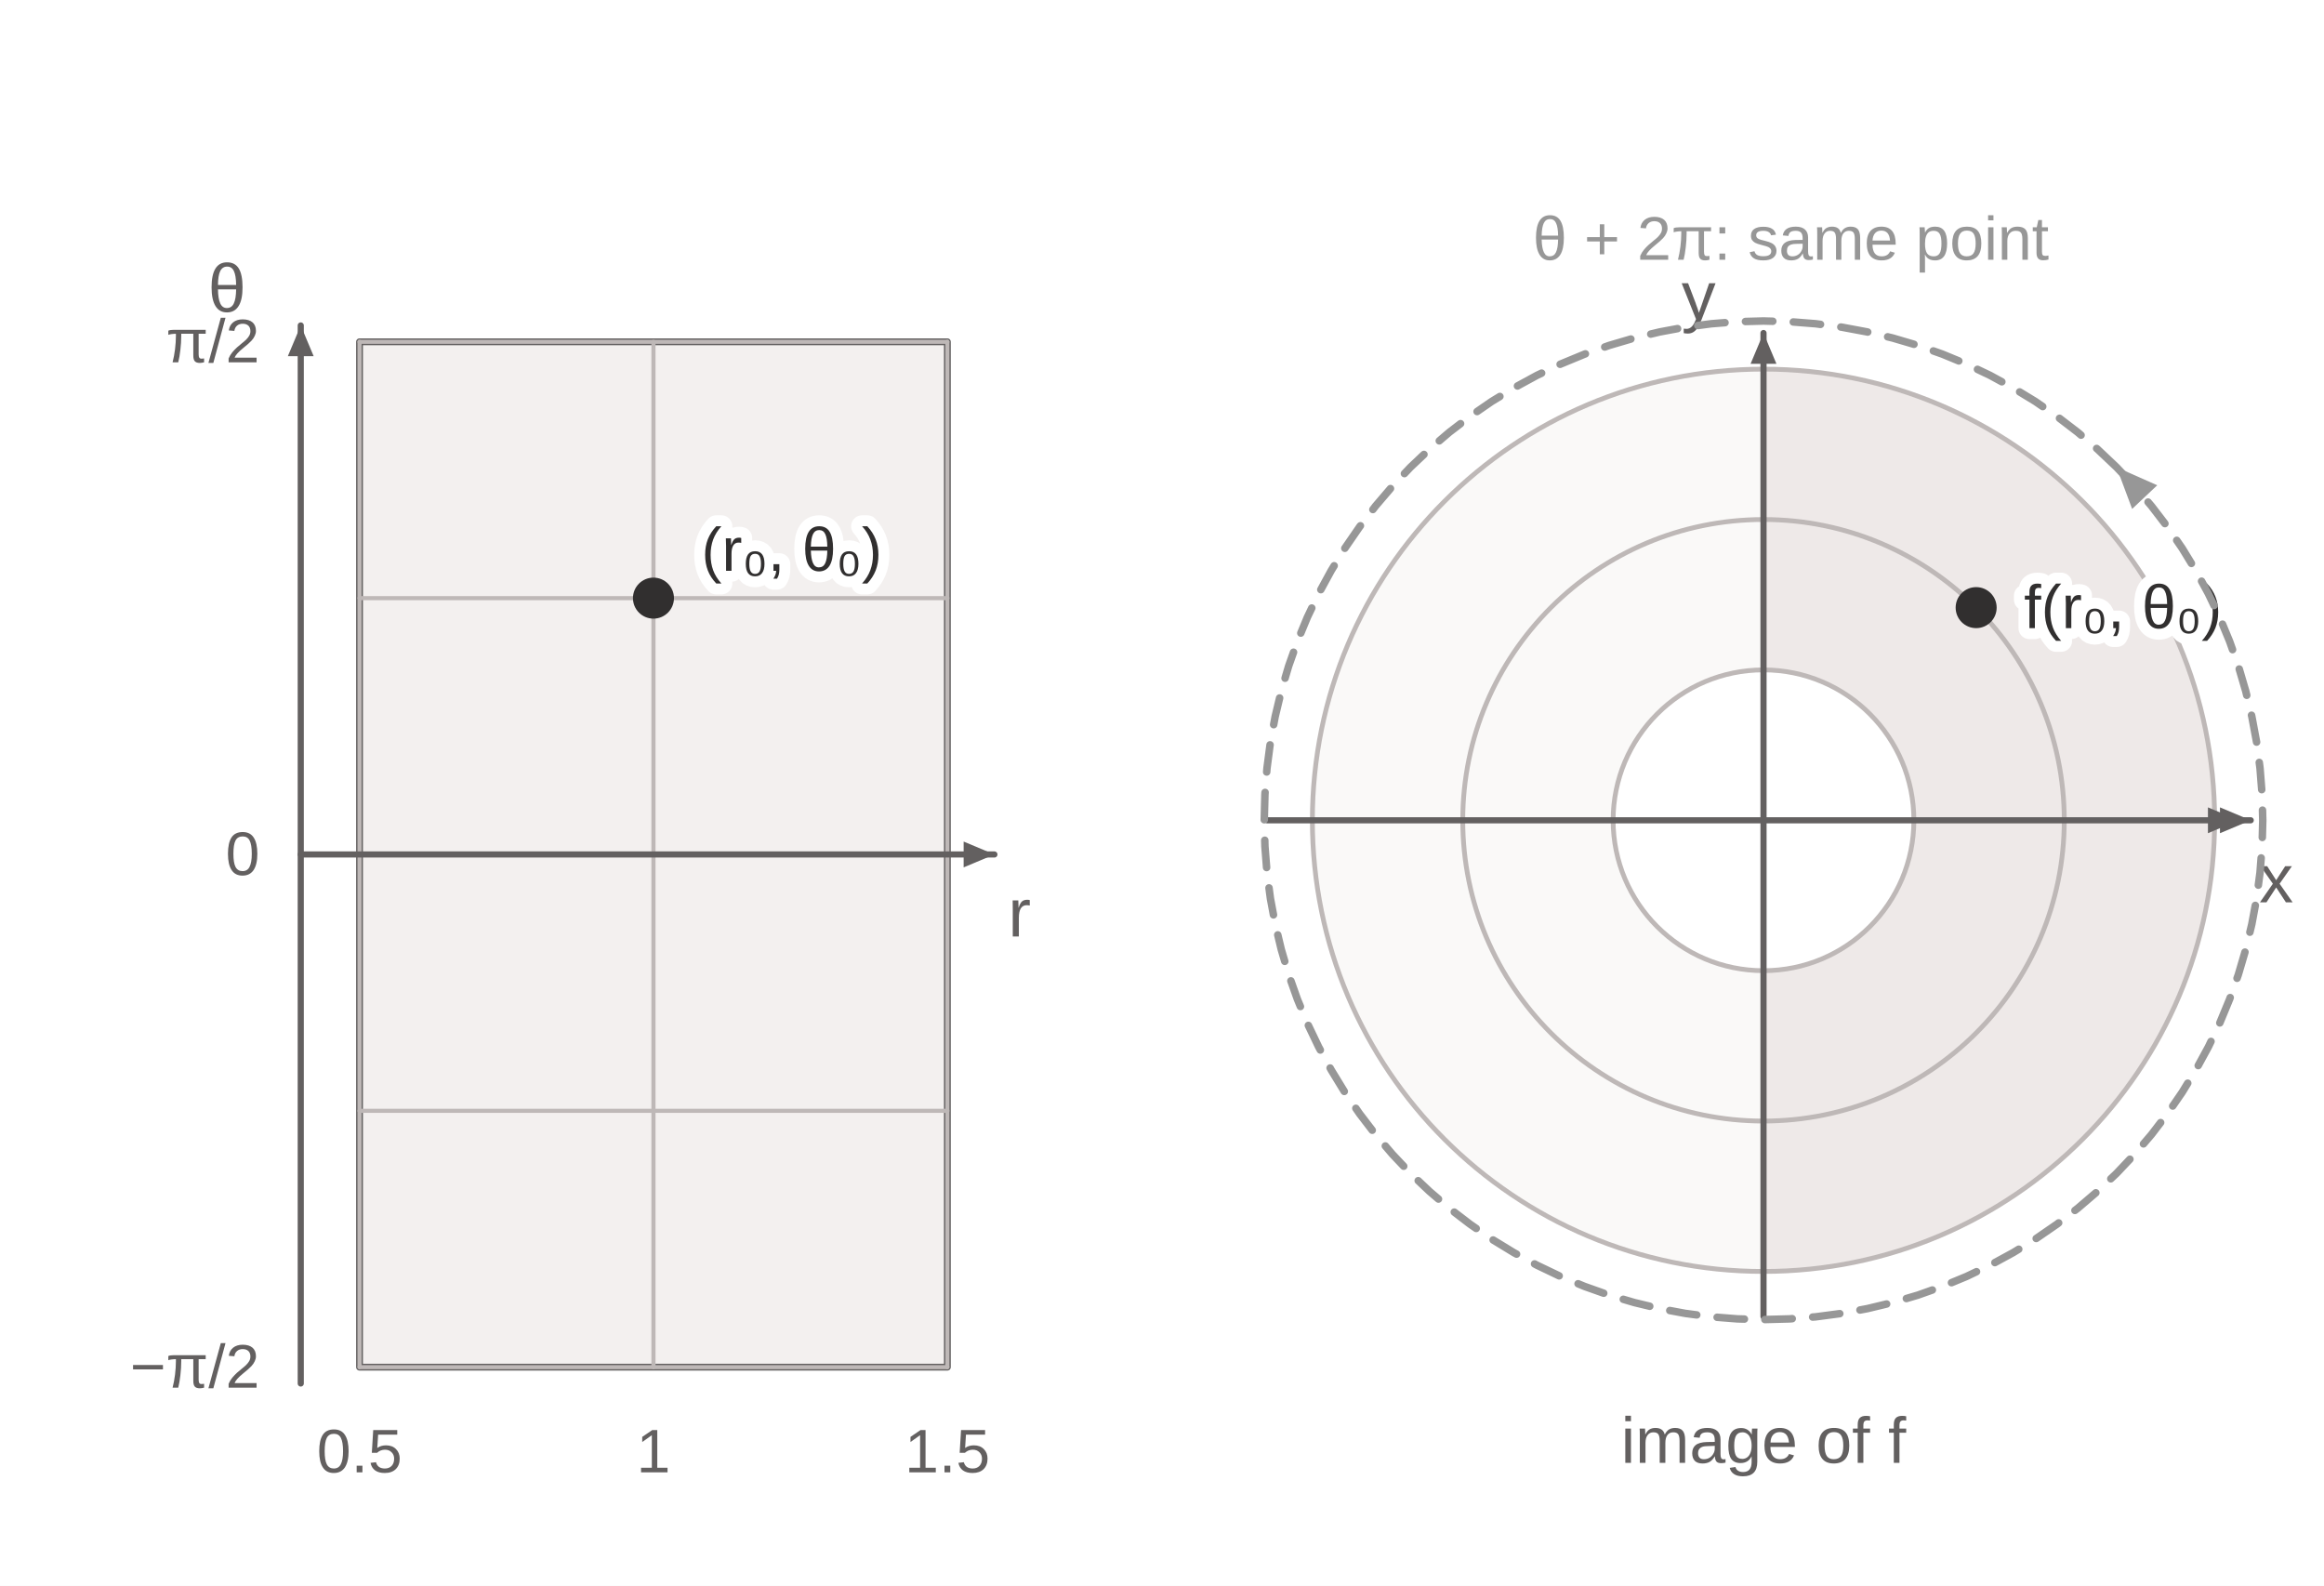
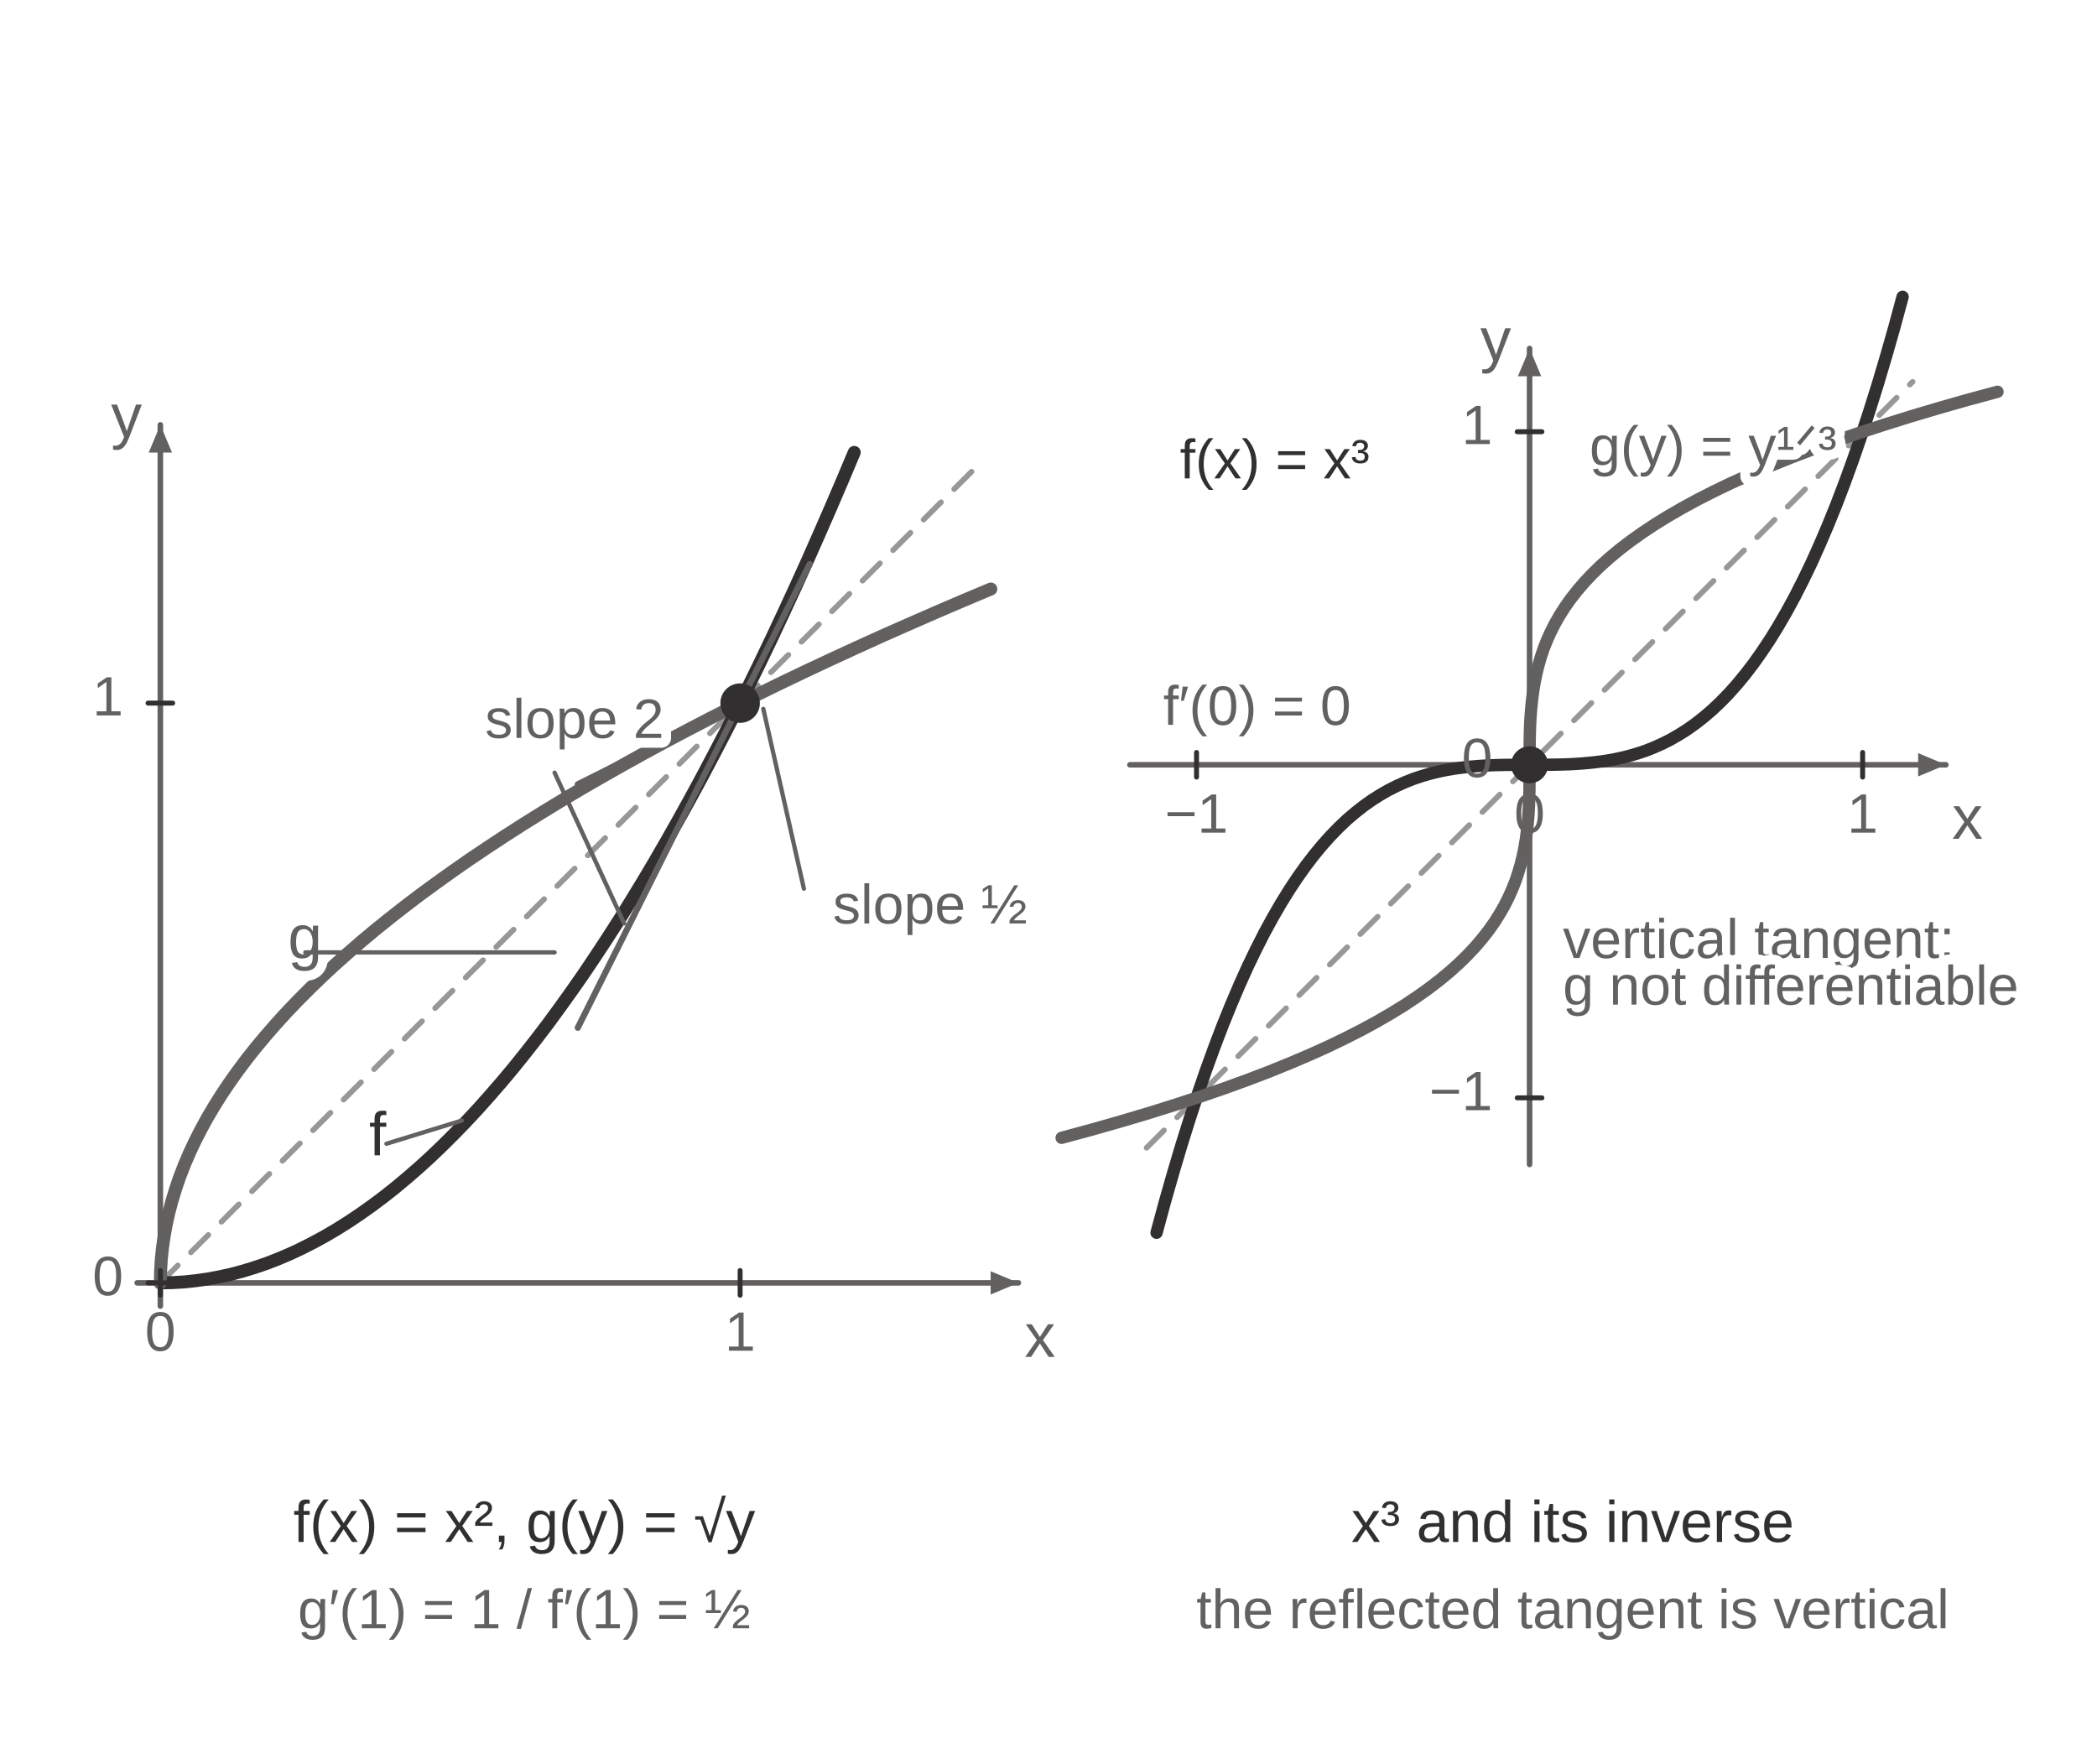
- <svg xmlns="http://www.w3.org/2000/svg" width="340" height="232" viewBox="0 0 340 232" role="img" aria-labelledby="fig-title fig-desc" font-family="Geist, Arial, sans-serif" stroke-linejoin="round" stroke-linecap="round">
-   <rect width="340" height="232" fill="#FFFFFF" />
-   <path d="M 52.6 200 L 138.6 200 L 138.6 50 L 52.6 50 Z" fill="#E9E3E2" fill-opacity="0.55" stroke="#636060" stroke-width="1" />
-   <line x1="52.6" y1="200" x2="52.6" y2="50" stroke="#BEB8B7" stroke-width="0.6" />
-   <line x1="95.6" y1="200" x2="95.6" y2="50" stroke="#BEB8B7" stroke-width="0.6" />
-   <line x1="138.6" y1="200" x2="138.6" y2="50" stroke="#BEB8B7" stroke-width="0.6" />
-   <line x1="52.6" y1="200" x2="138.6" y2="200" stroke="#BEB8B7" stroke-width="0.6" />
-   <line x1="52.6" y1="162.5" x2="138.6" y2="162.5" stroke="#BEB8B7" stroke-width="0.6" />
-   <line x1="52.6" y1="125" x2="138.6" y2="125" stroke="#BEB8B7" stroke-width="0.6" />
-   <line x1="52.6" y1="87.5" x2="138.6" y2="87.5" stroke="#BEB8B7" stroke-width="0.6" />
-   <line x1="52.6" y1="50" x2="138.6" y2="50" stroke="#BEB8B7" stroke-width="0.6" />
-   <line x1="44" y1="125" x2="145.48" y2="125" stroke="#636060" stroke-width="0.9" />
-   <path d="M 145.48 125 L 140.98 126.89 L 140.98 123.11 Z" fill="#636060" stroke="none" />
-   <line x1="44" y1="202.39" x2="44" y2="47.61" stroke="#636060" stroke-width="0.9" />
-   <path d="M 44 47.61 L 45.89 52.11 L 42.11 52.11 Z" fill="#636060" stroke="none" />
-   <text x="52.6" y="215.39" font-size="9" fill="#636060" text-anchor="middle">0.5</text>
-   <text x="95.6" y="215.39" font-size="9" fill="#636060" text-anchor="middle">1</text>
-   <text x="138.6" y="215.39" font-size="9" fill="#636060" text-anchor="middle">1.5</text>
-   <text x="38" y="203" font-size="9" fill="#636060" text-anchor="end">−π/2</text>
-   <text x="38" y="128" font-size="9" fill="#636060" text-anchor="end">0</text>
-   <text x="38" y="53" font-size="9" fill="#636060" text-anchor="end">π/2</text>
-   <text x="147.48" y="137" font-size="10" fill="#636060">r</text>
-   <text x="36" y="45.61" font-size="10" fill="#636060" text-anchor="end">θ</text>
-   <circle cx="95.6" cy="87.5" r="3" fill="#312F2F" />
-   <text x="102.6" y="83.5" font-size="9" fill="#312F2F" stroke="#FFFFFF" stroke-width="3.2" paint-order="stroke">(r₀, θ₀)</text>
-   <circle cx="258" cy="120" r="66" fill="#E9E3E2" fill-opacity="0.22" stroke="none" />
-   <circle cx="258" cy="120" r="22" fill="#FFFFFF" stroke="none" />
-   <path d="M 258 186 L 261.45 185.91 L 264.9 185.64 L 268.32 185.19 L 271.72 184.56 L 275.08 183.75 L 278.4 182.77 L 281.65 181.62 L 284.84 180.29 L 287.96 178.81 L 291 177.16 L 293.95 175.35 L 296.79 173.4 L 299.54 171.29 L 302.16 169.05 L 304.67 166.67 L 307.05 164.16 L 309.29 161.54 L 311.4 158.79 L 313.35 155.95 L 315.16 153 L 316.81 149.96 L 318.29 146.84 L 319.62 143.65 L 320.77 140.4 L 321.75 137.08 L 322.56 133.72 L 323.19 130.32 L 323.64 126.9 L 323.91 123.45 L 324 120 L 323.91 116.55 L 323.64 113.1 L 323.19 109.68 L 322.56 106.28 L 321.75 102.92 L 320.77 99.6 L 319.62 96.35 L 318.29 93.16 L 316.81 90.04 L 315.16 87 L 313.35 84.05 L 311.4 81.21 L 309.29 78.46 L 307.05 75.84 L 304.67 73.33 L 302.16 70.95 L 299.54 68.71 L 296.79 66.6 L 293.95 64.65 L 291 62.84 L 287.96 61.19 L 284.84 59.71 L 281.65 58.38 L 278.4 57.23 L 275.08 56.25 L 271.72 55.44 L 268.32 54.81 L 264.9 54.36 L 261.45 54.09 L 258 54 L 258 98 L 259.15 98.03 L 260.3 98.12 L 261.44 98.27 L 262.57 98.48 L 263.69 98.75 L 264.8 99.08 L 265.88 99.46 L 266.95 99.9 L 267.99 100.4 L 269 100.95 L 269.98 101.55 L 270.93 102.2 L 271.85 102.9 L 272.72 103.65 L 273.56 104.44 L 274.35 105.28 L 275.1 106.15 L 275.8 107.07 L 276.45 108.02 L 277.05 109 L 277.6 110.01 L 278.1 111.05 L 278.54 112.12 L 278.92 113.2 L 279.25 114.31 L 279.52 115.43 L 279.73 116.56 L 279.88 117.7 L 279.97 118.85 L 280 120 L 279.97 121.15 L 279.88 122.3 L 279.73 123.44 L 279.52 124.57 L 279.25 125.69 L 278.92 126.8 L 278.54 127.88 L 278.1 128.95 L 277.6 129.99 L 277.05 131 L 276.45 131.98 L 275.8 132.93 L 275.1 133.85 L 274.35 134.72 L 273.56 135.56 L 272.72 136.35 L 271.85 137.1 L 270.93 137.8 L 269.98 138.45 L 269 139.05 L 267.99 139.6 L 266.95 140.1 L 265.88 140.54 L 264.8 140.92 L 263.69 141.25 L 262.57 141.52 L 261.44 141.73 L 260.3 141.88 L 259.15 141.97 L 258 142 Z" fill="#E9E3E2" fill-opacity="0.7" stroke="none" />
-   <circle cx="258" cy="120" r="22" fill="none" stroke="#BEB8B7" stroke-width="0.7" />
-   <circle cx="258" cy="120" r="44" fill="none" stroke="#BEB8B7" stroke-width="0.7" />
-   <circle cx="258" cy="120" r="66" fill="none" stroke="#BEB8B7" stroke-width="0.7" />
-   <line x1="258" y1="142" x2="258" y2="186" stroke="#BEB8B7" stroke-width="0.7" />
-   <line x1="280" y1="120" x2="324" y2="120" stroke="#BEB8B7" stroke-width="0.7" />
-   <line x1="258" y1="98" x2="258" y2="54" stroke="#BEB8B7" stroke-width="0.7" />
-   <line x1="324" y1="120" x2="329.28" y2="120" stroke="#636060" stroke-width="0.9" />
-   <path d="M 329.28 120 L 324.78 121.89 L 324.78 118.11 Z" fill="#636060" stroke="none" />
-   <line x1="185.4" y1="120" x2="327.52" y2="120" stroke="#636060" stroke-width="0.9" />
-   <path d="M 327.52 120 L 323.02 121.89 L 323.02 118.11 Z" fill="#636060" stroke="none" />
-   <line x1="258" y1="192.6" x2="258" y2="48.72" stroke="#636060" stroke-width="0.9" />
-   <path d="M 258 48.72 L 259.89 53.22 L 256.11 53.22 Z" fill="#636060" stroke="none" />
-   <text x="330.52" y="132" font-size="10" fill="#636060">x</text>
-   <text x="251" y="46.72" font-size="10" fill="#636060" text-anchor="end">y</text>
-   <circle cx="289.11" cy="88.89" r="3" fill="#312F2F" />
-   <text x="296.11" y="91.89" font-size="9" fill="#312F2F" stroke="#FFFFFF" stroke-width="3.2" paint-order="stroke">f(r₀, θ₀)</text>
-   <text x="258" y="214" font-size="9.5" fill="#636060" text-anchor="middle">image of f</text>
-   <path d="M 309.65 68.35 L 306.87 65.72 L 303.97 63.24 L 300.93 60.91 L 297.78 58.74 L 294.52 56.75 L 291.16 54.92 L 287.71 53.27 L 284.18 51.81 L 280.57 50.53 L 276.9 49.45 L 273.19 48.56 L 269.43 47.86 L 265.63 47.36 L 261.82 47.06 L 258 46.96 L 254.18 47.06 L 250.37 47.36 L 246.57 47.86 L 242.81 48.56 L 239.1 49.45 L 235.43 50.53 L 231.82 51.81 L 228.29 53.27 L 224.84 54.92 L 221.48 56.75 L 218.22 58.74 L 215.07 60.91 L 212.03 63.24 L 209.13 65.72 L 206.35 68.35 L 203.72 71.13 L 201.24 74.03 L 198.91 77.07 L 196.74 80.22 L 194.75 83.48 L 192.92 86.84 L 191.27 90.29 L 189.81 93.82 L 188.53 97.43 L 187.45 101.1 L 186.56 104.81 L 185.86 108.57 L 185.36 112.37 L 185.06 116.18 L 184.96 120 L 185.06 123.82 L 185.36 127.63 L 185.86 131.43 L 186.56 135.19 L 187.45 138.9 L 188.53 142.57 L 189.81 146.18 L 191.27 149.71 L 192.92 153.16 L 194.75 156.52 L 196.74 159.78 L 198.91 162.93 L 201.24 165.97 L 203.72 168.87 L 206.35 171.65 L 209.13 174.28 L 212.03 176.76 L 215.07 179.09 L 218.22 181.26 L 221.48 183.25 L 224.84 185.08 L 228.29 186.73 L 231.82 188.19 L 235.43 189.47 L 239.1 190.55 L 242.81 191.44 L 246.57 192.14 L 250.37 192.64 L 254.18 192.94 L 258 193.04 L 261.82 192.94 L 265.63 192.64 L 269.43 192.14 L 273.19 191.44 L 276.9 190.55 L 280.57 189.47 L 284.18 188.19 L 287.71 186.73 L 291.16 185.08 L 294.52 183.25 L 297.78 181.26 L 300.93 179.09 L 303.97 176.76 L 306.87 174.28 L 309.65 171.65 L 312.28 168.87 L 314.76 165.97 L 317.09 162.93 L 319.26 159.78 L 321.25 156.52 L 323.08 153.16 L 324.73 149.71 L 326.19 146.18 L 327.47 142.57 L 328.55 138.9 L 329.44 135.19 L 330.14 131.43 L 330.64 127.63 L 330.94 123.82 L 331.04 120 L 330.94 116.18 L 330.64 112.37 L 330.14 108.57 L 329.44 104.81 L 328.55 101.1 L 327.47 97.43 L 326.19 93.82 L 324.73 90.29 L 323.08 86.84 L 321.25 83.48 L 319.26 80.22 L 317.09 77.07 L 314.76 74.03 L 312.28 71.13 L 309.65 68.35" fill="none" stroke="#979797" stroke-width="1.1" stroke-dasharray="4 3" />
-   <path d="M 309.65 68.35 L 315.6 70.99 L 311.93 74.45 Z" fill="#979797" stroke="none" />
-   <text x="262" y="38" font-size="9" fill="#979797" text-anchor="middle" stroke="#FFFFFF" stroke-width="3.2" paint-order="stroke">θ + 2π: same point</text>
+ <svg xmlns="http://www.w3.org/2000/svg" width="340" height="286" viewBox="0 0 340 286" role="img" aria-labelledby="fig-title fig-desc" font-family="Geist, Arial, sans-serif" stroke-linejoin="round" stroke-linecap="round">
+   <rect width="340" height="286" fill="#FFFFFF" />
+   <line x1="22.24" y1="208" x2="165.12" y2="208" stroke="#636060" stroke-width="0.9" />
+   <path d="M 165.12 208 L 160.62 209.89 L 160.62 206.11 Z" fill="#636060" stroke="none" />
+   <line x1="26" y1="211.76" x2="26" y2="68.88" stroke="#636060" stroke-width="0.9" />
+   <path d="M 26 68.88 L 27.89 73.38 L 24.11 73.38 Z" fill="#636060" stroke="none" />
+   <text x="166.12" y="220" font-size="10" fill="#636060">x</text>
+   <text x="18" y="70.88" font-size="10" fill="#636060">y</text>
+   <line x1="26" y1="208" x2="157.6" y2="76.4" stroke="#979797" stroke-width="0.9" stroke-dasharray="4 3" />
+   <path d="M 26 208 L 27.91 207.96 L 29.81 207.85 L 31.72 207.65 L 33.63 207.38 L 35.53 207.03 L 37.44 206.61 L 39.35 206.1 L 41.25 205.52 L 43.16 204.87 L 45.07 204.13 L 46.98 203.32 L 48.88 202.43 L 50.79 201.46 L 52.7 200.42 L 54.6 199.3 L 56.51 198.1 L 58.42 196.82 L 60.32 195.47 L 62.23 194.04 L 64.14 192.53 L 66.04 190.94 L 67.95 189.28 L 69.86 187.54 L 71.76 185.72 L 73.67 183.82 L 75.58 181.85 L 77.49 179.8 L 79.39 177.67 L 81.3 175.47 L 83.21 173.19 L 85.11 170.83 L 87.02 168.39 L 88.93 165.88 L 90.83 163.28 L 92.74 160.61 L 94.65 157.87 L 96.55 155.04 L 98.46 152.14 L 100.37 149.16 L 102.27 146.11 L 104.18 142.98 L 106.09 139.77 L 107.99 136.48 L 109.9 133.11 L 111.81 129.67 L 113.72 126.15 L 115.62 122.55 L 117.53 118.88 L 119.44 115.12 L 121.34 111.3 L 123.25 107.39 L 125.16 103.4 L 127.06 99.34 L 128.97 95.2 L 130.88 90.99 L 132.78 86.69 L 134.69 82.32 L 136.6 77.87 L 138.5 73.35" fill="none" stroke="#312F2F" stroke-width="2.1" />
+   <path d="M 26 208 L 26.04 206.09 L 26.15 204.19 L 26.35 202.28 L 26.62 200.37 L 26.97 198.47 L 27.39 196.56 L 27.9 194.65 L 28.48 192.75 L 29.13 190.84 L 29.87 188.93 L 30.68 187.02 L 31.57 185.12 L 32.54 183.21 L 33.58 181.3 L 34.7 179.4 L 35.9 177.49 L 37.18 175.58 L 38.53 173.68 L 39.96 171.77 L 41.47 169.86 L 43.06 167.96 L 44.72 166.05 L 46.46 164.14 L 48.28 162.24 L 50.18 160.33 L 52.15 158.42 L 54.2 156.51 L 56.33 154.61 L 58.53 152.7 L 60.81 150.79 L 63.17 148.89 L 65.61 146.98 L 68.12 145.07 L 70.72 143.17 L 73.39 141.26 L 76.13 139.35 L 78.96 137.45 L 81.86 135.54 L 84.84 133.63 L 87.89 131.73 L 91.02 129.82 L 94.23 127.91 L 97.52 126.01 L 100.89 124.1 L 104.33 122.19 L 107.85 120.28 L 111.45 118.38 L 115.12 116.47 L 118.88 114.56 L 122.7 112.66 L 126.61 110.75 L 130.6 108.84 L 134.66 106.94 L 138.8 105.03 L 143.01 103.12 L 147.31 101.22 L 151.68 99.31 L 156.13 97.4 L 160.65 95.5" fill="none" stroke="#636060" stroke-width="2.1" />
+   <line x1="93.68" y1="166.64" x2="131.28" y2="91.44" stroke="#636060" stroke-width="1" />
+   <line x1="93.68" y1="127.16" x2="140.68" y2="103.66" stroke="#636060" stroke-width="1" />
+   <circle cx="120" cy="114" r="3.2" fill="#312F2F" />
+   <text x="78.64" y="119.64" font-size="9" fill="#636060" stroke="#FFFFFF" stroke-width="3.2" paint-order="stroke">slope 2</text>
+   <line x1="89.92" y1="125.28" x2="101.2" y2="149.72" stroke="#636060" stroke-width="0.7" />
+   <text x="135.04" y="149.72" font-size="9" fill="#636060" stroke="#FFFFFF" stroke-width="3.2" paint-order="stroke">slope ½</text>
+   <line x1="130.34" y1="144.08" x2="123.76" y2="114.94" stroke="#636060" stroke-width="0.7" />
+   <text x="59.84" y="187.32" font-size="10" fill="#312F2F" stroke="#FFFFFF" stroke-width="3.2" paint-order="stroke">f</text>
+   <line x1="62.66" y1="185.44" x2="74.88" y2="181.68" stroke="#636060" stroke-width="0.7" />
+   <text x="46.68" y="155.36" font-size="10" fill="#636060" stroke="#FFFFFF" stroke-width="3.2" paint-order="stroke">g</text>
+   <line x1="49.5" y1="154.42" x2="89.92" y2="154.42" stroke="#636060" stroke-width="0.7" />
+   <line x1="26" y1="206" x2="26" y2="210" stroke="#312F2F" stroke-width="0.8" />
+   <text x="26" y="219" font-size="9" fill="#636060" text-anchor="middle">0</text>
+   <line x1="24" y1="208" x2="28" y2="208" stroke="#312F2F" stroke-width="0.8" />
+   <text x="20" y="210" font-size="9" fill="#636060" text-anchor="end">0</text>
+   <line x1="120" y1="206" x2="120" y2="210" stroke="#312F2F" stroke-width="0.8" />
+   <text x="120" y="219" font-size="9" fill="#636060" text-anchor="middle">1</text>
+   <line x1="24" y1="114" x2="28" y2="114" stroke="#312F2F" stroke-width="0.8" />
+   <text x="20" y="116" font-size="9" fill="#636060" text-anchor="end">1</text>
+   <text x="85" y="250" font-size="9.5" fill="#312F2F" text-anchor="middle">f(x) = x²,  g(y) = √y</text>
+   <text x="85" y="264" font-size="9" fill="#636060" text-anchor="middle">g′(1) = 1 / f′(1) = ½</text>
+   <line x1="183.2" y1="124" x2="315.5" y2="124" stroke="#636060" stroke-width="0.9" />
+   <path d="M 315.5 124 L 311 125.89 L 311 122.11 Z" fill="#636060" stroke="none" />
+   <line x1="248" y1="188.8" x2="248" y2="56.5" stroke="#636060" stroke-width="0.9" />
+   <path d="M 248 56.5 L 249.89 61 L 246.11 61 Z" fill="#636060" stroke="none" />
+   <text x="316.5" y="136" font-size="10" fill="#636060">x</text>
+   <text x="240" y="58.5" font-size="10" fill="#636060">y</text>
+   <line x1="185.9" y1="186.1" x2="310.1" y2="61.9" stroke="#979797" stroke-width="0.9" stroke-dasharray="4 3" />
+   <path d="M 187.52 199.87 L 188.86 194.92 L 190.21 190.19 L 191.55 185.68 L 192.9 181.38 L 194.24 177.28 L 195.58 173.39 L 196.93 169.68 L 198.27 166.17 L 199.62 162.84 L 200.96 159.7 L 202.3 156.72 L 203.65 153.92 L 204.99 151.28 L 206.34 148.8 L 207.68 146.48 L 209.02 144.31 L 210.37 142.28 L 211.71 140.39 L 213.06 138.63 L 214.4 137.01 L 215.74 135.51 L 217.09 134.13 L 218.43 132.86 L 219.78 131.71 L 221.12 130.66 L 222.46 129.71 L 223.81 128.86 L 225.15 128.09 L 226.5 127.41 L 227.84 126.81 L 229.18 126.28 L 230.53 125.83 L 231.87 125.44 L 233.22 125.11 L 234.56 124.83 L 235.9 124.61 L 237.25 124.43 L 238.59 124.29 L 239.94 124.18 L 241.28 124.1 L 242.62 124.05 L 243.97 124.02 L 245.31 124.01 L 246.66 124 L 248 124 L 249.34 124 L 250.69 123.99 L 252.03 123.98 L 253.38 123.95 L 254.72 123.9 L 256.06 123.82 L 257.41 123.71 L 258.75 123.57 L 260.1 123.39 L 261.44 123.17 L 262.78 122.89 L 264.13 122.56 L 265.47 122.17 L 266.82 121.72 L 268.16 121.19 L 269.5 120.59 L 270.85 119.91 L 272.19 119.14 L 273.54 118.29 L 274.88 117.34 L 276.22 116.29 L 277.57 115.14 L 278.91 113.87 L 280.26 112.49 L 281.6 110.99 L 282.94 109.37 L 284.29 107.61 L 285.63 105.72 L 286.98 103.69 L 288.32 101.52 L 289.66 99.2 L 291.01 96.72 L 292.35 94.08 L 293.7 91.28 L 295.04 88.3 L 296.38 85.16 L 297.73 81.83 L 299.07 78.32 L 300.42 74.61 L 301.76 70.72 L 303.1 66.62 L 304.45 62.32 L 305.79 57.81 L 307.14 53.08 L 308.48 48.13" fill="none" stroke="#312F2F" stroke-width="2" />
+   <path d="M 172.13 184.48 L 177.08 183.14 L 181.81 181.79 L 186.32 180.45 L 190.62 179.1 L 194.72 177.76 L 198.61 176.42 L 202.32 175.07 L 205.83 173.73 L 209.16 172.38 L 212.3 171.04 L 215.28 169.7 L 218.08 168.35 L 220.72 167.01 L 223.2 165.66 L 225.52 164.32 L 227.69 162.98 L 229.72 161.63 L 231.61 160.29 L 233.37 158.94 L 234.99 157.6 L 236.49 156.26 L 237.87 154.91 L 239.14 153.57 L 240.29 152.22 L 241.34 150.88 L 242.29 149.54 L 243.14 148.19 L 243.91 146.85 L 244.59 145.5 L 245.19 144.16 L 245.72 142.82 L 246.17 141.47 L 246.56 140.13 L 246.89 138.78 L 247.17 137.44 L 247.39 136.1 L 247.57 134.75 L 247.71 133.41 L 247.82 132.06 L 247.9 130.72 L 247.95 129.38 L 247.98 128.03 L 247.99 126.69 L 248 125.34 L 248 124 L 248 122.66 L 248.01 121.31 L 248.02 119.97 L 248.05 118.62 L 248.1 117.28 L 248.18 115.94 L 248.29 114.59 L 248.43 113.25 L 248.61 111.9 L 248.83 110.56 L 249.11 109.22 L 249.44 107.87 L 249.83 106.53 L 250.28 105.18 L 250.81 103.84 L 251.41 102.5 L 252.09 101.15 L 252.86 99.81 L 253.71 98.46 L 254.66 97.12 L 255.71 95.78 L 256.86 94.43 L 258.13 93.09 L 259.51 91.74 L 261.01 90.4 L 262.63 89.06 L 264.39 87.71 L 266.28 86.37 L 268.31 85.02 L 270.48 83.68 L 272.8 82.34 L 275.28 80.99 L 277.92 79.65 L 280.72 78.3 L 283.7 76.96 L 286.84 75.62 L 290.17 74.27 L 293.68 72.93 L 297.39 71.58 L 301.28 70.24 L 305.38 68.9 L 309.68 67.55 L 314.19 66.21 L 318.92 64.86 L 323.87 63.52" fill="none" stroke="#636060" stroke-width="2" />
+   <circle cx="248" cy="124" r="3" fill="#312F2F" />
+   <text x="191.3" y="77.56" font-size="9" fill="#312F2F" stroke="#FFFFFF" stroke-width="3.2" paint-order="stroke">f(x) = x³</text>
+   <text x="257.72" y="75.4" font-size="9" fill="#636060" stroke="#FFFFFF" stroke-width="3.2" paint-order="stroke">g(y) = y¹ᐟ³</text>
+   <text x="188.6" y="117.52" font-size="9" fill="#636060" stroke="#FFFFFF" stroke-width="3.2" paint-order="stroke">f′(0) = 0</text>
+   <text x="253.4" y="155.32" font-size="9" fill="#636060" stroke="#FFFFFF" stroke-width="3.2" paint-order="stroke">vertical tangent:</text>
+   <text x="253.4" y="162.88" font-size="9" fill="#636060" stroke="#FFFFFF" stroke-width="3.2" paint-order="stroke">g not differentiable</text>
+   <line x1="194" y1="122" x2="194" y2="126" stroke="#312F2F" stroke-width="0.8" />
+   <text x="194" y="135" font-size="9" fill="#636060" text-anchor="middle">−1</text>
+   <line x1="246" y1="178" x2="250" y2="178" stroke="#312F2F" stroke-width="0.8" />
+   <text x="242" y="180" font-size="9" fill="#636060" text-anchor="end">−1</text>
+   <line x1="248" y1="122" x2="248" y2="126" stroke="#312F2F" stroke-width="0.8" />
+   <text x="248" y="135" font-size="9" fill="#636060" text-anchor="middle">0</text>
+   <line x1="246" y1="124" x2="250" y2="124" stroke="#312F2F" stroke-width="0.8" />
+   <text x="242" y="126" font-size="9" fill="#636060" text-anchor="end">0</text>
+   <line x1="302" y1="122" x2="302" y2="126" stroke="#312F2F" stroke-width="0.8" />
+   <text x="302" y="135" font-size="9" fill="#636060" text-anchor="middle">1</text>
+   <line x1="246" y1="70" x2="250" y2="70" stroke="#312F2F" stroke-width="0.8" />
+   <text x="242" y="72" font-size="9" fill="#636060" text-anchor="end">1</text>
+   <text x="255" y="250" font-size="9.5" fill="#312F2F" text-anchor="middle">x³ and its inverse</text>
+   <text x="255" y="264" font-size="9" fill="#636060" text-anchor="middle">the reflected tangent is vertical</text>
</svg>
